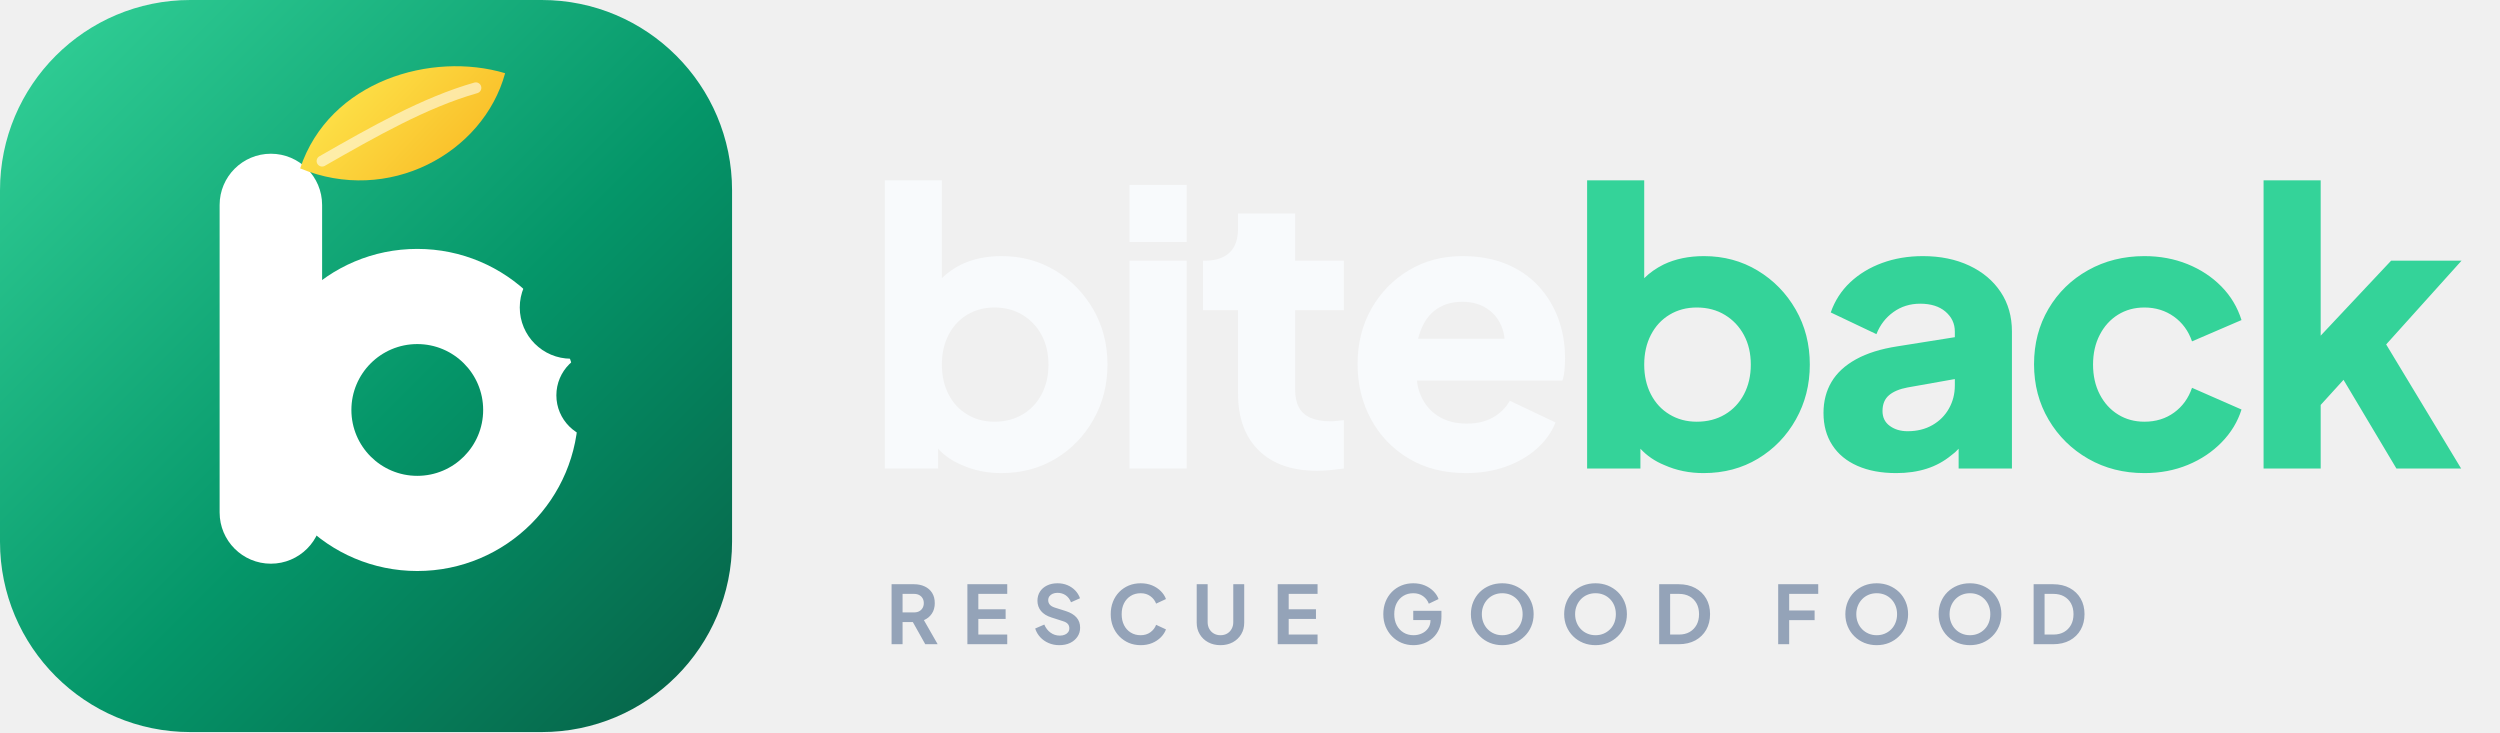
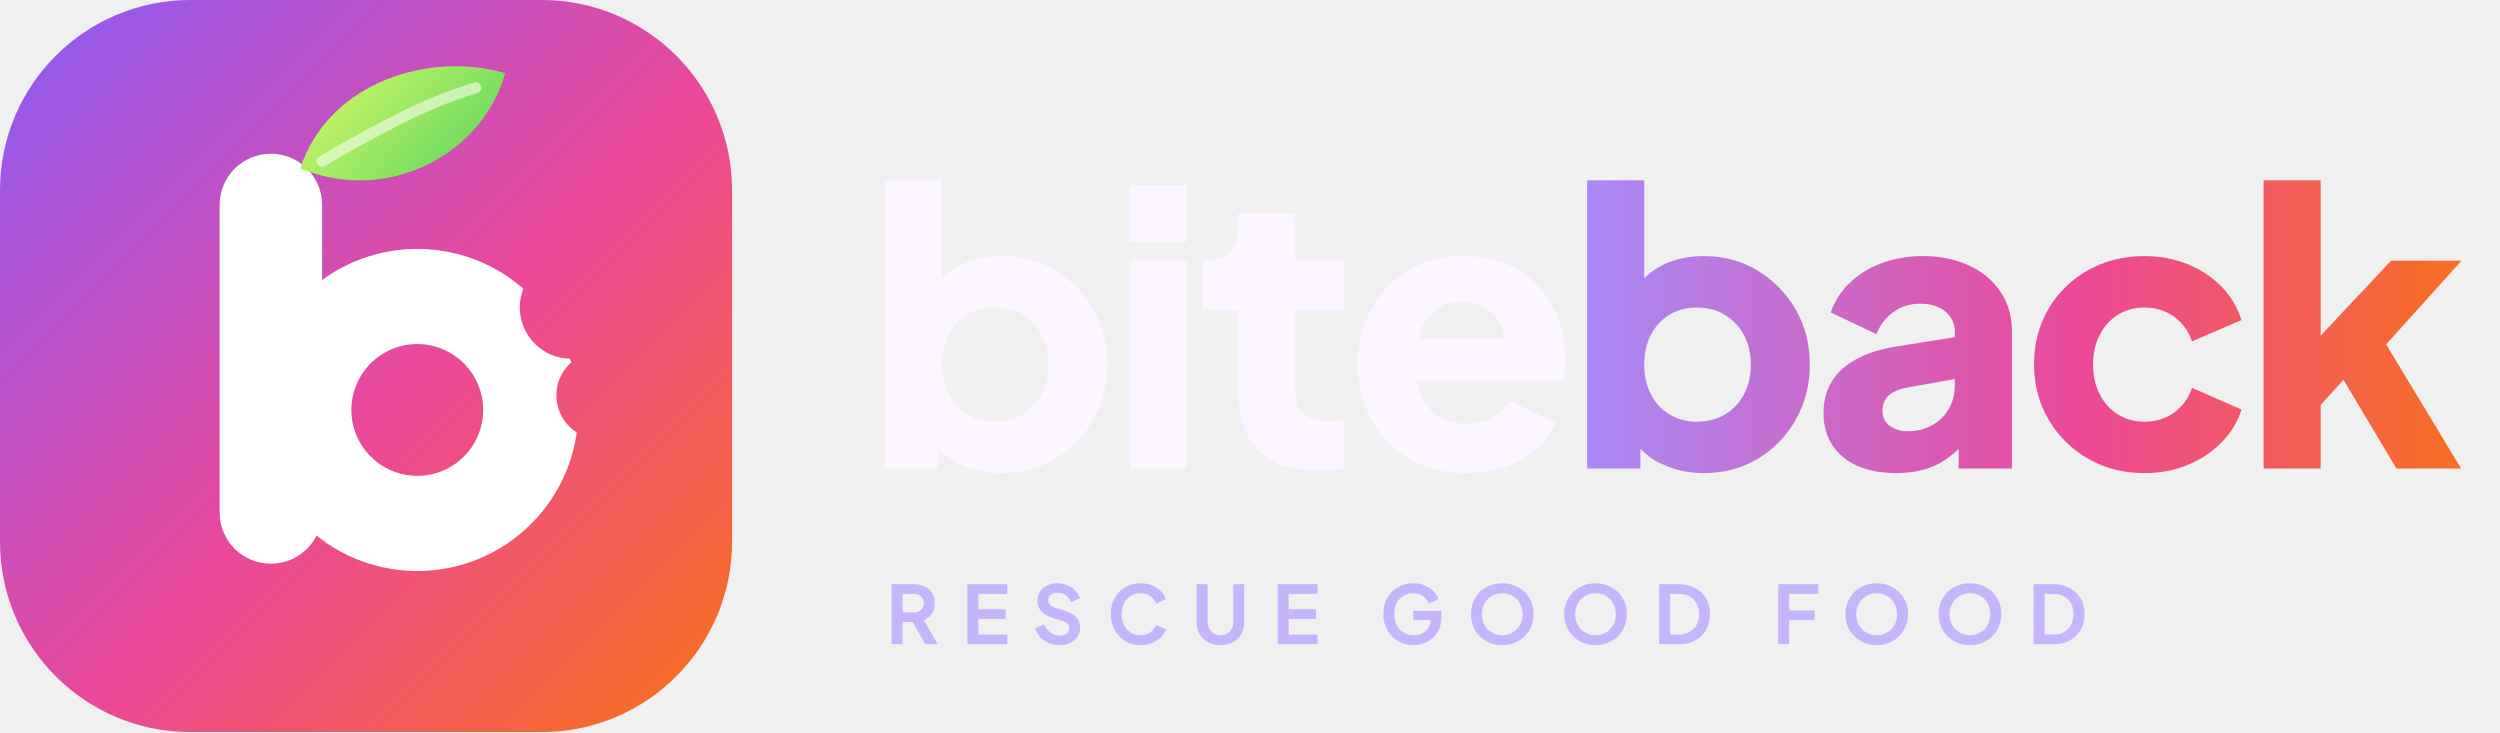
<svg xmlns="http://www.w3.org/2000/svg" viewBox="0 0 683 200" role="img" aria-label="BiteBack">
  <defs>
    <linearGradient id="d-tile" x1="0" y1="0" x2="200" y2="200" gradientUnits="userSpaceOnUse">
-       <stop offset="0" stop-color="#34D399" />
-       <stop offset=".55" stop-color="#059669" />
-       <stop offset="1" stop-color="#065F46" />
+       <stop offset="0" stop-color="#8B5CF6" />
+       <stop offset=".55" stop-color="#EC4899" />
+       <stop offset="1" stop-color="#F97316" />
    </linearGradient>
    <linearGradient id="d-leaf" x1="96" y1="20" x2="150" y2="70" gradientUnits="userSpaceOnUse">
-       <stop offset="0" stop-color="#FDE047" />
-       <stop offset="1" stop-color="#F59E0B" />
+       <stop offset="0" stop-color="#BEF264" />
+       <stop offset="1" stop-color="#22C55E" />
    </linearGradient>
    <mask id="d-b" maskUnits="userSpaceOnUse" x="0" y="0" width="200" height="200">
      <rect width="200" height="200" fill="#000" />
      <rect x="54" y="46" width="28" height="112" rx="14" fill="#fff" />
      <circle cx="108" cy="116" r="44" fill="#fff" />
      <circle cx="108" cy="116" r="18" fill="#000" />
      <circle cx="150" cy="88" r="14" fill="#000" />
      <circle cx="158" cy="112" r="12" fill="#000" />
    </mask>
  </defs>
  <rect width="200" height="200" rx="52" fill="url(#d-tile)" />
  <g transform="translate(6 -4)">
    <rect x="-6" y="4" width="200" height="200" fill="#fff" mask="url(#d-b)" />
    <path d="M76 50 C 84 26, 112 18, 132 24 C 126 46, 100 60, 76 50 Z" fill="url(#d-leaf)" />
    <path d="M82 48 C 96 40, 110 32, 124 28" fill="none" stroke="#fff" stroke-opacity=".55" stroke-width="3" stroke-linecap="round" />
  </g>
-   <path d="M273.54 129.25Q267.72 129.25 262.83 127.06Q258.98 125.50 256.28 122.59L256.28 128L241.72 128L241.72 49.27L257.32 49.27L257.32 76Q259.50 73.82 262.62 72.26Q267.41 69.97 273.65 69.97Q281.76 69.97 288.31 73.92Q294.86 77.87 298.71 84.58Q302.56 91.29 302.56 99.61Q302.56 107.82 298.76 114.58Q294.97 121.34 288.42 125.30Q281.86 129.25 273.54 129.25M271.67 115.21Q276.04 115.21 279.37 113.23Q282.70 111.26 284.57 107.72Q286.44 104.18 286.44 99.61Q286.44 95.03 284.57 91.55Q282.70 88.06 279.37 86.04Q276.04 84.01 271.67 84.01Q267.51 84.01 264.24 85.98Q260.96 87.96 259.14 91.50Q257.32 95.03 257.32 99.61Q257.32 104.18 259.14 107.72Q260.96 111.26 264.24 113.23Q267.51 115.21 271.67 115.21M324.19 128L308.59 128L308.59 71.22L324.19 71.22L324.19 128M324.19 66.12L308.59 66.12L308.59 50.52L324.19 50.52M359.86 128.62Q349.57 128.62 343.90 123.06Q338.23 117.50 338.23 107.51L338.23 84.74L328.66 84.74L328.66 71.22L329.18 71.22Q333.55 71.22 335.89 69.03Q338.23 66.85 338.23 62.48L338.23 58.32L353.83 58.32L353.83 71.22L367.14 71.22L367.14 84.74L353.83 84.74L353.83 106.47Q353.83 109.38 354.87 111.31Q355.91 113.23 358.10 114.17Q360.28 115.10 363.50 115.10Q364.23 115.10 365.17 115Q366.10 114.90 367.14 114.79L367.14 128Q365.58 128.21 363.61 128.42Q361.63 128.62 359.86 128.62M400.53 129.25Q391.48 129.25 384.82 125.24Q378.17 121.24 374.53 114.48Q370.89 107.72 370.89 99.50Q370.89 90.98 374.68 84.32Q378.48 77.66 384.93 73.82Q391.38 69.97 399.49 69.97Q406.25 69.97 411.45 72.10Q416.65 74.23 420.24 78.08Q423.82 81.93 425.70 86.97Q427.57 92.02 427.57 97.94Q427.57 99.61 427.41 101.22Q427.26 102.83 426.84 103.98L387.11 103.98Q387.32 106.16 388.15 108.03Q389.71 111.67 392.94 113.70Q396.16 115.73 400.74 115.73Q404.90 115.73 407.86 114.06Q410.82 112.40 412.49 109.49L424.97 115.42Q423.30 119.58 419.72 122.70Q416.13 125.82 411.24 127.53Q406.35 129.25 400.53 129.25M387.42 92.54L411.03 92.54Q410.93 91.18 410.51 89.94Q409.37 86.50 406.51 84.48Q403.65 82.45 399.49 82.45Q395.43 82.45 392.52 84.42Q389.61 86.40 388.15 90.25Q387.74 91.29 387.42 92.54" fill="#F8FAFC" />
-   <path d="M465.42 129.25Q459.60 129.25 454.71 127.06Q450.86 125.50 448.16 122.59L448.16 128L433.60 128L433.60 49.27L449.20 49.27L449.20 76Q451.38 73.82 454.50 72.26Q459.29 69.97 465.53 69.97Q473.64 69.97 480.19 73.92Q486.74 77.87 490.59 84.58Q494.44 91.29 494.44 99.61Q494.44 107.82 490.64 114.58Q486.85 121.34 480.30 125.30Q473.74 129.25 465.42 129.25M463.55 115.21Q467.92 115.21 471.25 113.23Q474.58 111.26 476.45 107.72Q478.32 104.18 478.32 99.61Q478.32 95.03 476.45 91.55Q474.58 88.06 471.25 86.04Q467.92 84.01 463.55 84.01Q459.39 84.01 456.12 85.98Q452.84 87.96 451.02 91.50Q449.20 95.03 449.20 99.61Q449.20 104.18 451.02 107.72Q452.84 111.26 456.12 113.23Q459.39 115.21 463.55 115.21M518.05 129.25Q511.91 129.25 507.44 127.27Q502.97 125.30 500.58 121.60Q498.18 117.91 498.18 112.82Q498.18 108.03 500.37 104.34Q502.55 100.65 507.08 98.15Q511.60 95.66 518.36 94.62L534.06 92.12L534.06 90.56Q534.06 87.34 531.52 85.15Q528.97 82.97 524.60 82.97Q520.44 82.97 517.27 85.26Q514.10 87.54 512.64 91.29L500.16 85.36Q501.82 80.58 505.46 77.14Q509.10 73.71 514.20 71.84Q519.30 69.97 525.33 69.97Q532.50 69.97 538.02 72.57Q543.53 75.17 546.60 79.80Q549.66 84.42 549.66 90.56L549.66 128L535.10 128L535.10 122.59Q534.17 123.63 533.13 124.36Q530.11 126.86 526.37 128.05Q522.62 129.25 518.05 129.25M534.06 105.33L534.06 103.56L521.17 105.85Q517.84 106.47 516.07 107.98Q514.30 109.49 514.30 112.30Q514.30 114.90 516.28 116.35Q518.26 117.81 521.17 117.81Q525.02 117.81 527.93 116.14Q530.84 114.48 532.45 111.62Q534.06 108.76 534.06 105.33M585.86 129.25Q577.33 129.25 570.52 125.35Q563.70 121.45 559.70 114.69Q555.70 107.93 555.70 99.50Q555.70 91.08 559.65 84.37Q563.60 77.66 570.46 73.82Q577.33 69.97 585.86 69.97Q592.20 69.97 597.61 72.15Q603.02 74.34 606.86 78.24Q610.71 82.14 612.38 87.44L598.86 93.26Q597.40 89 593.92 86.50Q590.43 84.01 585.86 84.01Q581.80 84.01 578.63 85.98Q575.46 87.96 573.64 91.50Q571.82 95.03 571.82 99.61Q571.82 104.18 573.64 107.72Q575.46 111.26 578.63 113.23Q581.80 115.21 585.86 115.21Q590.54 115.21 593.97 112.71Q597.40 110.22 598.86 105.95L612.38 111.88Q610.82 116.87 606.97 120.82Q603.12 124.78 597.71 127.01Q592.30 129.25 585.86 129.25M634.01 128L618.41 128L618.41 49.27L634.01 49.27L634.01 91.70L653.25 71.22L672.49 71.22L651.90 94.10L672.38 128L654.70 128L640.25 103.77L634.01 110.63" fill="#34D399" />
-   <path d="M246.58 176L243.58 176L243.58 159.61L249.68 159.61Q251.35 159.61 252.64 160.22Q253.92 160.82 254.65 161.97Q255.38 163.13 255.38 164.78Q255.38 166.47 254.57 167.66Q253.77 168.85 252.41 169.42L256.17 176L252.78 176L249.39 169.95L246.58 169.95L246.58 176M246.58 162.25L246.58 167.31L249.72 167.31Q250.54 167.31 251.13 166.99Q251.72 166.67 252.05 166.10Q252.38 165.53 252.38 164.78Q252.38 164.01 252.05 163.45Q251.72 162.89 251.13 162.57Q250.54 162.25 249.72 162.25M275.18 176L264.29 176L264.29 159.61L275.18 159.61L275.18 162.25L267.28 162.25L267.28 166.45L274.74 166.45L274.74 169.09L267.28 169.09L267.28 173.36L275.18 173.36M289.39 176.26Q287.83 176.26 286.50 175.69Q285.16 175.12 284.21 174.10Q283.25 173.07 282.81 171.71L285.30 170.63Q285.89 172.04 287.01 172.84Q288.13 173.65 289.54 173.65Q290.33 173.65 290.92 173.39Q291.50 173.14 291.82 172.70Q292.14 172.26 292.14 171.64Q292.14 170.92 291.71 170.44Q291.28 169.97 290.42 169.71L287.28 168.70Q285.36 168.10 284.39 166.91Q283.43 165.73 283.43 164.12Q283.43 162.71 284.12 161.63Q284.81 160.56 286.06 159.95Q287.30 159.35 288.90 159.35Q290.38 159.35 291.61 159.86Q292.84 160.38 293.73 161.29Q294.62 162.21 295.06 163.44L292.60 164.54Q292.12 163.31 291.15 162.63Q290.18 161.96 288.90 161.96Q288.16 161.96 287.58 162.22Q287.01 162.47 286.69 162.92Q286.37 163.37 286.37 163.99Q286.37 164.67 286.81 165.19Q287.25 165.70 288.16 165.99L291.17 166.94Q293.13 167.57 294.11 168.70Q295.09 169.82 295.09 171.47Q295.09 172.88 294.36 173.95Q293.63 175.03 292.36 175.65Q291.08 176.26 289.39 176.26M311.63 176.26Q309.87 176.26 308.38 175.63Q306.90 174.99 305.79 173.84Q304.68 172.70 304.06 171.16Q303.45 169.62 303.45 167.79Q303.45 165.97 304.05 164.42Q304.66 162.87 305.77 161.73Q306.88 160.60 308.37 159.97Q309.87 159.35 311.63 159.35Q313.39 159.35 314.79 159.94Q316.18 160.53 317.15 161.51Q318.12 162.49 318.54 163.66L315.85 164.91Q315.39 163.68 314.29 162.88Q313.19 162.07 311.63 162.07Q310.09 162.07 308.91 162.80Q307.74 163.53 307.09 164.80Q306.44 166.08 306.44 167.79Q306.44 169.51 307.09 170.80Q307.74 172.08 308.91 172.81Q310.09 173.54 311.63 173.54Q313.19 173.54 314.29 172.73Q315.39 171.93 315.85 170.70L318.54 171.95Q318.12 173.12 317.15 174.10Q316.18 175.08 314.79 175.67Q313.39 176.26 311.63 176.26M333.43 176.26Q331.54 176.26 330.08 175.47Q328.61 174.68 327.78 173.29Q326.94 171.91 326.94 170.15L326.94 159.61L329.93 159.61L329.93 169.99Q329.93 171.01 330.38 171.82Q330.84 172.63 331.63 173.09Q332.42 173.54 333.43 173.54Q334.47 173.54 335.25 173.09Q336.03 172.63 336.48 171.82Q336.93 171.01 336.93 169.99L336.93 159.61L339.92 159.61L339.92 170.15Q339.92 171.91 339.09 173.29Q338.25 174.68 336.79 175.47Q335.32 176.26 333.43 176.26M359.96 176L349.07 176L349.07 159.61L359.96 159.61L359.96 162.25L352.07 162.25L352.07 166.45L359.52 166.45L359.52 169.09L352.07 169.09L352.07 173.36L359.96 173.36M386.17 176.26Q384.41 176.26 382.91 175.63Q381.41 174.99 380.29 173.84Q379.17 172.70 378.54 171.16Q377.92 169.62 377.92 167.79Q377.92 165.97 378.52 164.42Q379.13 162.87 380.24 161.73Q381.35 160.60 382.84 159.97Q384.34 159.35 386.10 159.35Q387.86 159.35 389.26 159.94Q390.65 160.53 391.62 161.51Q392.59 162.49 393.01 163.66L390.35 164.93Q389.88 163.66 388.78 162.87Q387.68 162.07 386.10 162.07Q384.56 162.07 383.38 162.80Q382.21 163.53 381.56 164.80Q380.91 166.08 380.91 167.79Q380.91 169.51 381.58 170.80Q382.25 172.08 383.44 172.81Q384.63 173.54 386.17 173.54Q387.42 173.54 388.48 173.04Q389.53 172.55 390.17 171.63Q390.81 170.72 390.81 169.47L390.81 169.40L386.10 169.40L386.10 166.87L393.80 166.87L393.80 168.52Q393.80 170.41 393.16 171.86Q392.52 173.32 391.44 174.29Q390.35 175.27 388.98 175.77Q387.62 176.26 386.17 176.26M410.41 176.26Q408.61 176.26 407.04 175.63Q405.48 174.99 404.32 173.84Q403.15 172.70 402.50 171.15Q401.85 169.60 401.85 167.79Q401.85 165.97 402.49 164.43Q403.13 162.89 404.29 161.74Q405.46 160.60 407.02 159.97Q408.58 159.35 410.41 159.35Q412.24 159.35 413.80 159.98Q415.36 160.62 416.53 161.75Q417.69 162.89 418.34 164.43Q418.99 165.97 418.99 167.79Q418.99 169.60 418.33 171.15Q417.67 172.70 416.50 173.84Q415.34 174.99 413.79 175.63Q412.24 176.26 410.41 176.26M410.41 173.54Q411.62 173.54 412.63 173.11Q413.64 172.68 414.40 171.91Q415.16 171.14 415.57 170.08Q415.98 169.03 415.98 167.79Q415.98 166.56 415.57 165.52Q415.16 164.47 414.40 163.69Q413.64 162.91 412.63 162.49Q411.62 162.07 410.41 162.07Q409.22 162.07 408.21 162.49Q407.20 162.91 406.44 163.69Q405.68 164.47 405.26 165.52Q404.84 166.56 404.84 167.79Q404.84 169.03 405.26 170.08Q405.68 171.14 406.44 171.91Q407.20 172.68 408.21 173.11Q409.22 173.54 410.41 173.54M435.89 176.26Q434.08 176.26 432.52 175.63Q430.96 174.99 429.79 173.84Q428.63 172.70 427.98 171.15Q427.33 169.60 427.33 167.79Q427.33 165.97 427.97 164.43Q428.60 162.89 429.77 161.74Q430.94 160.60 432.50 159.97Q434.06 159.35 435.89 159.35Q437.71 159.35 439.27 159.98Q440.84 160.62 442 161.75Q443.17 162.89 443.82 164.43Q444.47 165.97 444.47 167.79Q444.47 169.60 443.81 171.15Q443.15 172.70 441.98 173.84Q440.81 174.99 439.26 175.63Q437.71 176.26 435.89 176.26M435.89 173.54Q437.10 173.54 438.11 173.11Q439.12 172.68 439.88 171.91Q440.64 171.14 441.05 170.08Q441.45 169.03 441.45 167.79Q441.45 166.56 441.05 165.52Q440.64 164.47 439.88 163.69Q439.12 162.91 438.11 162.49Q437.10 162.07 435.89 162.07Q434.70 162.07 433.69 162.49Q432.67 162.91 431.92 163.69Q431.16 164.47 430.74 165.52Q430.32 166.56 430.32 167.79Q430.32 169.03 430.74 170.08Q431.16 171.14 431.92 171.91Q432.67 172.68 433.69 173.11Q434.70 173.54 435.89 173.54M458.63 176L453.29 176L453.29 159.61L458.63 159.61Q461.23 159.61 463.16 160.66Q465.08 161.70 466.14 163.54Q467.19 165.37 467.19 167.79Q467.19 170.19 466.14 172.05Q465.08 173.91 463.16 174.96Q461.23 176 458.63 176M456.28 162.25L456.28 173.36L458.70 173.36Q460.37 173.36 461.59 172.67Q462.81 171.97 463.50 170.73Q464.18 169.49 464.18 167.79Q464.18 166.08 463.50 164.85Q462.81 163.61 461.59 162.93Q460.37 162.25 458.70 162.25M488.80 176L485.80 176L485.80 159.61L496.74 159.61L496.74 162.25L488.80 162.25L488.80 166.78L495.75 166.78L495.75 169.42L488.80 169.42M512.71 176.26Q510.91 176.26 509.34 175.63Q507.78 174.99 506.62 173.84Q505.45 172.70 504.80 171.15Q504.15 169.60 504.15 167.79Q504.15 165.97 504.79 164.43Q505.43 162.89 506.59 161.74Q507.76 160.60 509.32 159.97Q510.88 159.35 512.71 159.35Q514.54 159.35 516.10 159.98Q517.66 160.62 518.83 161.75Q519.99 162.89 520.64 164.43Q521.29 165.97 521.29 167.79Q521.29 169.60 520.63 171.15Q519.97 172.70 518.80 173.84Q517.64 174.99 516.09 175.63Q514.54 176.26 512.71 176.26M512.71 173.54Q513.92 173.54 514.93 173.11Q515.94 172.68 516.70 171.91Q517.46 171.14 517.87 170.08Q518.28 169.03 518.28 167.79Q518.28 166.56 517.87 165.52Q517.46 164.47 516.70 163.69Q515.94 162.91 514.93 162.49Q513.92 162.07 512.71 162.07Q511.52 162.07 510.51 162.49Q509.50 162.91 508.74 163.69Q507.98 164.47 507.56 165.52Q507.14 166.56 507.14 167.79Q507.14 169.03 507.56 170.08Q507.98 171.14 508.74 171.91Q509.50 172.68 510.51 173.11Q511.52 173.54 512.71 173.54M538.19 176.26Q536.38 176.26 534.82 175.63Q533.26 174.99 532.09 173.84Q530.93 172.70 530.28 171.15Q529.63 169.60 529.63 167.79Q529.63 165.97 530.27 164.43Q530.90 162.89 532.07 161.74Q533.24 160.60 534.80 159.97Q536.36 159.35 538.19 159.35Q540.01 159.35 541.57 159.98Q543.14 160.62 544.30 161.75Q545.47 162.89 546.12 164.43Q546.77 165.97 546.77 167.79Q546.77 169.60 546.11 171.15Q545.45 172.70 544.28 173.84Q543.11 174.99 541.56 175.63Q540.01 176.26 538.19 176.26M538.19 173.54Q539.40 173.54 540.41 173.11Q541.42 172.68 542.18 171.91Q542.94 171.14 543.35 170.08Q543.75 169.03 543.75 167.79Q543.75 166.56 543.35 165.52Q542.94 164.47 542.18 163.69Q541.42 162.91 540.41 162.49Q539.40 162.07 538.19 162.07Q537 162.07 535.99 162.49Q534.97 162.91 534.22 163.69Q533.46 164.47 533.04 165.52Q532.62 166.56 532.62 167.79Q532.62 169.03 533.04 170.08Q533.46 171.14 534.22 171.91Q534.97 172.68 535.99 173.11Q537 173.54 538.19 173.54M560.93 176L555.59 176L555.59 159.61L560.93 159.61Q563.53 159.61 565.46 160.66Q567.38 161.70 568.44 163.54Q569.49 165.37 569.49 167.79Q569.49 170.19 568.44 172.05Q567.38 173.91 565.46 174.96Q563.53 176 560.93 176M558.58 162.25L558.58 173.36L561 173.36Q562.67 173.36 563.89 172.67Q565.11 171.97 565.80 170.73Q566.48 169.49 566.48 167.79Q566.48 166.08 565.80 164.85Q565.11 163.61 563.89 162.93Q562.67 162.25 561 162.25" fill="#94A3B8" />
+   <defs>
+     <linearGradient id="d-word" x1="427.88" y1="0" x2="683" y2="0" gradientUnits="userSpaceOnUse">
+       <stop offset="0" stop-color="#A78BFA" />
+       <stop offset=".55" stop-color="#EC4899" />
+       <stop offset="1" stop-color="#F97316" />
+     </linearGradient>
+   </defs>
+   <path d="M273.54 129.25Q267.72 129.25 262.83 127.06Q258.98 125.50 256.28 122.59L256.28 128L241.72 128L241.72 49.27L257.32 49.27L257.32 76Q259.50 73.82 262.62 72.26Q267.41 69.97 273.65 69.97Q281.76 69.97 288.31 73.92Q294.86 77.87 298.71 84.58Q302.56 91.29 302.56 99.61Q302.56 107.82 298.76 114.58Q294.97 121.34 288.42 125.30Q281.86 129.25 273.54 129.25M271.67 115.21Q276.04 115.21 279.37 113.23Q282.70 111.26 284.57 107.72Q286.44 104.18 286.44 99.61Q286.44 95.03 284.57 91.55Q282.70 88.06 279.37 86.04Q276.04 84.01 271.67 84.01Q267.51 84.01 264.24 85.98Q260.96 87.96 259.14 91.50Q257.32 95.03 257.32 99.61Q257.32 104.18 259.14 107.72Q260.96 111.26 264.24 113.23Q267.51 115.21 271.67 115.21M324.19 128L308.59 128L308.59 71.22L324.19 71.22L324.19 128M324.19 66.12L308.59 66.12L308.59 50.52L324.19 50.52M359.86 128.62Q349.57 128.62 343.90 123.06Q338.23 117.50 338.23 107.51L338.23 84.74L328.66 84.74L328.66 71.22L329.18 71.22Q333.55 71.22 335.89 69.03Q338.23 66.85 338.23 62.48L338.23 58.32L353.83 58.32L353.83 71.22L367.14 71.22L367.14 84.74L353.83 84.74L353.83 106.47Q353.83 109.38 354.87 111.31Q355.91 113.23 358.10 114.17Q360.28 115.10 363.50 115.10Q364.23 115.10 365.17 115Q366.10 114.90 367.14 114.79L367.14 128Q365.58 128.21 363.61 128.42Q361.63 128.62 359.86 128.62M400.53 129.25Q391.48 129.25 384.82 125.24Q378.17 121.24 374.53 114.48Q370.89 107.72 370.89 99.50Q370.89 90.98 374.68 84.32Q378.48 77.66 384.93 73.82Q391.38 69.97 399.49 69.97Q406.25 69.97 411.45 72.10Q416.65 74.23 420.24 78.08Q423.82 81.93 425.70 86.97Q427.57 92.02 427.57 97.94Q427.57 99.61 427.41 101.22Q427.26 102.83 426.84 103.98L387.11 103.98Q387.32 106.16 388.15 108.03Q389.71 111.67 392.94 113.70Q396.16 115.73 400.74 115.73Q404.90 115.73 407.86 114.06Q410.82 112.40 412.49 109.49L424.97 115.42Q423.30 119.58 419.72 122.70Q416.13 125.82 411.24 127.53Q406.35 129.25 400.53 129.25M387.42 92.54L411.03 92.54Q410.93 91.18 410.51 89.94Q409.37 86.50 406.51 84.48Q403.65 82.45 399.49 82.45Q395.43 82.45 392.52 84.42Q389.61 86.40 388.15 90.25Q387.74 91.29 387.42 92.54" fill="#FAF5FF" />
+   <path d="M465.42 129.25Q459.60 129.25 454.71 127.06Q450.86 125.50 448.16 122.59L448.16 128L433.60 128L433.60 49.27L449.20 49.27L449.20 76Q451.38 73.82 454.50 72.26Q459.29 69.97 465.53 69.97Q473.64 69.97 480.19 73.92Q486.74 77.87 490.59 84.58Q494.44 91.29 494.44 99.61Q494.44 107.82 490.64 114.58Q486.85 121.34 480.30 125.30Q473.74 129.25 465.42 129.25M463.55 115.21Q467.92 115.21 471.25 113.23Q474.58 111.26 476.45 107.72Q478.32 104.18 478.32 99.61Q478.32 95.03 476.45 91.55Q474.58 88.06 471.25 86.04Q467.92 84.01 463.55 84.01Q459.39 84.01 456.12 85.98Q452.84 87.96 451.02 91.50Q449.20 95.03 449.20 99.61Q449.20 104.18 451.02 107.72Q452.84 111.26 456.12 113.23Q459.39 115.21 463.55 115.21M518.05 129.25Q511.91 129.25 507.44 127.27Q502.97 125.30 500.58 121.60Q498.18 117.91 498.18 112.82Q498.18 108.03 500.37 104.34Q502.55 100.65 507.08 98.15Q511.60 95.66 518.36 94.62L534.06 92.12L534.06 90.56Q534.06 87.34 531.52 85.15Q528.97 82.97 524.60 82.97Q520.44 82.97 517.27 85.26Q514.10 87.54 512.64 91.29L500.16 85.36Q501.82 80.58 505.46 77.14Q509.10 73.71 514.20 71.84Q519.30 69.97 525.33 69.97Q532.50 69.97 538.02 72.57Q543.53 75.17 546.60 79.80Q549.66 84.42 549.66 90.56L549.66 128L535.10 128L535.10 122.59Q534.17 123.63 533.13 124.36Q530.11 126.86 526.37 128.05Q522.62 129.25 518.05 129.25M534.06 105.33L534.06 103.56L521.17 105.85Q517.84 106.47 516.07 107.98Q514.30 109.49 514.30 112.30Q514.30 114.90 516.28 116.35Q518.26 117.81 521.17 117.81Q525.02 117.81 527.93 116.14Q530.84 114.48 532.45 111.62Q534.06 108.76 534.06 105.33M585.86 129.25Q577.33 129.25 570.52 125.35Q563.70 121.45 559.70 114.69Q555.70 107.93 555.70 99.50Q555.70 91.08 559.65 84.37Q563.60 77.66 570.46 73.82Q577.33 69.97 585.86 69.97Q592.20 69.97 597.61 72.15Q603.02 74.34 606.86 78.24Q610.71 82.14 612.38 87.44L598.86 93.26Q597.40 89 593.92 86.50Q590.43 84.01 585.86 84.01Q581.80 84.01 578.63 85.98Q575.46 87.96 573.64 91.50Q571.82 95.03 571.82 99.61Q571.82 104.18 573.64 107.72Q575.46 111.26 578.63 113.23Q581.80 115.21 585.86 115.21Q590.54 115.21 593.97 112.71Q597.40 110.22 598.86 105.95L612.38 111.88Q610.82 116.87 606.97 120.82Q603.12 124.78 597.71 127.01Q592.30 129.25 585.86 129.25M634.01 128L618.41 128L618.41 49.27L634.01 49.27L634.01 91.70L653.25 71.22L672.49 71.22L651.90 94.10L672.38 128L654.70 128L640.25 103.77L634.01 110.63" fill="url(#d-word)" />
+   <path d="M246.58 176L243.58 176L243.58 159.61L249.68 159.61Q251.35 159.61 252.64 160.22Q253.92 160.82 254.65 161.97Q255.38 163.13 255.38 164.78Q255.38 166.47 254.57 167.66Q253.77 168.85 252.41 169.42L256.17 176L252.78 176L249.39 169.95L246.58 169.95L246.58 176M246.58 162.25L246.58 167.31L249.72 167.31Q250.54 167.31 251.13 166.99Q251.72 166.67 252.05 166.10Q252.38 165.53 252.38 164.78Q252.38 164.01 252.05 163.45Q251.72 162.89 251.13 162.57Q250.54 162.25 249.72 162.25M275.18 176L264.29 176L264.29 159.61L275.18 159.61L275.18 162.25L267.28 162.25L267.28 166.45L274.74 166.45L274.74 169.09L267.28 169.09L267.28 173.36L275.18 173.36M289.39 176.26Q287.83 176.26 286.50 175.69Q285.16 175.12 284.21 174.10Q283.25 173.07 282.81 171.71L285.30 170.63Q285.89 172.04 287.01 172.84Q288.13 173.65 289.54 173.65Q290.33 173.65 290.92 173.39Q291.50 173.14 291.82 172.70Q292.14 172.26 292.14 171.64Q292.14 170.92 291.71 170.44Q291.28 169.97 290.42 169.71L287.28 168.70Q285.36 168.10 284.39 166.91Q283.43 165.73 283.43 164.12Q283.43 162.71 284.12 161.63Q284.81 160.56 286.06 159.95Q287.30 159.35 288.90 159.35Q290.38 159.35 291.61 159.86Q292.84 160.38 293.73 161.29Q294.62 162.21 295.06 163.44L292.60 164.54Q292.12 163.31 291.15 162.63Q290.18 161.96 288.90 161.96Q288.16 161.96 287.58 162.22Q287.01 162.47 286.69 162.92Q286.37 163.37 286.37 163.99Q286.37 164.67 286.81 165.19Q287.25 165.70 288.16 165.99L291.17 166.94Q293.13 167.57 294.11 168.70Q295.09 169.82 295.09 171.47Q295.09 172.88 294.36 173.95Q293.63 175.03 292.36 175.65Q291.08 176.26 289.39 176.26M311.63 176.26Q309.87 176.26 308.38 175.63Q306.90 174.99 305.79 173.84Q304.68 172.70 304.06 171.16Q303.45 169.62 303.45 167.79Q303.45 165.97 304.05 164.42Q304.66 162.87 305.77 161.73Q306.88 160.60 308.37 159.97Q309.87 159.35 311.63 159.35Q313.39 159.35 314.79 159.94Q316.18 160.53 317.15 161.51Q318.12 162.49 318.54 163.66L315.85 164.91Q315.39 163.68 314.29 162.88Q313.19 162.07 311.63 162.07Q310.09 162.07 308.91 162.80Q307.74 163.53 307.09 164.80Q306.44 166.08 306.44 167.79Q306.44 169.51 307.09 170.80Q307.74 172.08 308.91 172.81Q310.09 173.54 311.63 173.54Q313.19 173.54 314.29 172.73Q315.39 171.93 315.85 170.70L318.54 171.95Q318.12 173.12 317.15 174.10Q316.18 175.08 314.79 175.67Q313.39 176.26 311.63 176.26M333.43 176.26Q331.54 176.26 330.08 175.47Q328.61 174.68 327.78 173.29Q326.94 171.91 326.94 170.15L326.94 159.61L329.93 159.61L329.93 169.99Q329.93 171.01 330.38 171.82Q330.84 172.63 331.63 173.09Q332.42 173.54 333.43 173.54Q334.47 173.54 335.25 173.09Q336.03 172.63 336.48 171.82Q336.93 171.01 336.93 169.99L336.93 159.61L339.92 159.61L339.92 170.15Q339.92 171.91 339.09 173.29Q338.25 174.68 336.79 175.47Q335.32 176.26 333.43 176.26M359.96 176L349.07 176L349.07 159.61L359.96 159.61L359.96 162.25L352.07 162.25L352.07 166.45L359.52 166.45L359.52 169.09L352.07 169.09L352.07 173.36L359.96 173.36M386.17 176.26Q384.41 176.26 382.91 175.63Q381.41 174.99 380.29 173.84Q379.17 172.70 378.54 171.16Q377.92 169.62 377.92 167.79Q377.92 165.97 378.52 164.42Q379.13 162.87 380.24 161.73Q381.35 160.60 382.84 159.97Q384.34 159.35 386.10 159.35Q387.86 159.35 389.26 159.94Q390.65 160.53 391.62 161.51Q392.59 162.49 393.01 163.66L390.35 164.93Q389.88 163.66 388.78 162.87Q387.68 162.07 386.10 162.07Q384.56 162.07 383.38 162.80Q382.21 163.53 381.56 164.80Q380.91 166.08 380.91 167.79Q380.91 169.51 381.58 170.80Q382.25 172.08 383.44 172.81Q384.63 173.54 386.17 173.54Q387.42 173.54 388.48 173.04Q389.53 172.55 390.17 171.63Q390.81 170.72 390.81 169.47L390.81 169.40L386.10 169.40L386.10 166.87L393.80 166.87L393.80 168.52Q393.80 170.41 393.16 171.86Q392.52 173.32 391.44 174.29Q390.35 175.27 388.98 175.77Q387.62 176.26 386.17 176.26M410.41 176.26Q408.61 176.26 407.04 175.63Q405.48 174.99 404.32 173.84Q403.15 172.70 402.50 171.15Q401.85 169.60 401.85 167.79Q401.85 165.97 402.49 164.43Q403.13 162.89 404.29 161.74Q405.46 160.60 407.02 159.97Q408.58 159.35 410.41 159.35Q412.24 159.35 413.80 159.98Q415.36 160.62 416.53 161.75Q417.69 162.89 418.34 164.43Q418.99 165.97 418.99 167.79Q418.99 169.60 418.33 171.15Q417.67 172.70 416.50 173.84Q415.34 174.99 413.79 175.63Q412.24 176.26 410.41 176.26M410.41 173.54Q411.62 173.54 412.63 173.11Q413.64 172.68 414.40 171.91Q415.16 171.14 415.57 170.08Q415.98 169.03 415.98 167.79Q415.98 166.56 415.57 165.52Q415.16 164.47 414.40 163.69Q413.64 162.91 412.63 162.49Q411.62 162.07 410.41 162.07Q409.22 162.07 408.21 162.49Q407.20 162.91 406.44 163.69Q405.68 164.47 405.26 165.52Q404.84 166.56 404.84 167.79Q404.84 169.03 405.26 170.08Q405.68 171.14 406.44 171.91Q407.20 172.68 408.21 173.11Q409.22 173.54 410.41 173.54M435.89 176.26Q434.08 176.26 432.52 175.63Q430.96 174.99 429.79 173.84Q428.63 172.70 427.98 171.15Q427.33 169.60 427.33 167.79Q427.33 165.97 427.97 164.43Q428.60 162.89 429.77 161.74Q430.94 160.60 432.50 159.97Q434.06 159.35 435.89 159.35Q437.71 159.35 439.27 159.98Q440.84 160.62 442 161.75Q443.17 162.89 443.82 164.43Q444.47 165.97 444.47 167.79Q444.47 169.60 443.81 171.15Q443.15 172.70 441.98 173.84Q440.81 174.99 439.26 175.63Q437.71 176.26 435.89 176.26M435.89 173.54Q437.10 173.54 438.11 173.11Q439.12 172.68 439.88 171.91Q440.64 171.14 441.05 170.08Q441.45 169.03 441.45 167.79Q441.45 166.56 441.05 165.52Q440.64 164.47 439.88 163.69Q439.12 162.91 438.11 162.49Q437.10 162.07 435.89 162.07Q434.70 162.07 433.69 162.49Q432.67 162.91 431.92 163.69Q431.16 164.47 430.74 165.52Q430.32 166.56 430.32 167.79Q430.32 169.03 430.74 170.08Q431.16 171.14 431.92 171.91Q432.67 172.68 433.69 173.11Q434.70 173.54 435.89 173.54M458.63 176L453.29 176L453.29 159.61L458.63 159.61Q461.23 159.61 463.16 160.66Q465.08 161.70 466.14 163.54Q467.19 165.37 467.19 167.79Q467.19 170.19 466.14 172.05Q465.08 173.91 463.16 174.96Q461.23 176 458.63 176M456.28 162.25L456.28 173.36L458.70 173.36Q460.37 173.36 461.59 172.67Q462.81 171.97 463.50 170.73Q464.18 169.49 464.18 167.79Q464.18 166.08 463.50 164.85Q462.81 163.61 461.59 162.93Q460.37 162.25 458.70 162.25M488.80 176L485.80 176L485.80 159.61L496.74 159.61L496.74 162.25L488.80 162.25L488.80 166.78L495.75 166.78L495.75 169.42L488.80 169.42M512.71 176.26Q510.91 176.26 509.34 175.63Q507.78 174.99 506.62 173.84Q505.45 172.70 504.80 171.15Q504.15 169.60 504.15 167.79Q504.15 165.97 504.79 164.43Q505.43 162.89 506.59 161.74Q507.76 160.60 509.32 159.97Q510.88 159.35 512.71 159.35Q514.54 159.35 516.10 159.98Q517.66 160.62 518.83 161.75Q519.99 162.89 520.64 164.43Q521.29 165.97 521.29 167.79Q521.29 169.60 520.63 171.15Q519.97 172.70 518.80 173.84Q517.64 174.99 516.09 175.63Q514.54 176.26 512.71 176.26M512.71 173.54Q513.92 173.54 514.93 173.11Q515.94 172.68 516.70 171.91Q517.46 171.14 517.87 170.08Q518.28 169.03 518.28 167.79Q518.28 166.56 517.87 165.52Q517.46 164.47 516.70 163.69Q515.94 162.91 514.93 162.49Q513.92 162.07 512.71 162.07Q511.52 162.07 510.51 162.49Q509.50 162.91 508.74 163.69Q507.98 164.47 507.56 165.52Q507.14 166.56 507.14 167.79Q507.14 169.03 507.56 170.08Q507.98 171.14 508.74 171.91Q509.50 172.68 510.51 173.11Q511.52 173.54 512.71 173.54M538.19 176.26Q536.38 176.26 534.82 175.63Q533.26 174.99 532.09 173.84Q530.93 172.70 530.28 171.15Q529.63 169.60 529.63 167.79Q529.63 165.97 530.27 164.43Q530.90 162.89 532.07 161.74Q533.24 160.60 534.80 159.97Q536.36 159.35 538.19 159.35Q540.01 159.35 541.57 159.98Q543.14 160.62 544.30 161.75Q545.47 162.89 546.12 164.43Q546.77 165.97 546.77 167.79Q546.77 169.60 546.11 171.15Q545.45 172.70 544.28 173.84Q543.11 174.99 541.56 175.63Q540.01 176.26 538.19 176.26M538.19 173.54Q539.40 173.54 540.41 173.11Q541.42 172.68 542.18 171.91Q542.94 171.14 543.35 170.08Q543.75 169.03 543.75 167.79Q543.75 166.56 543.35 165.52Q542.94 164.47 542.18 163.69Q541.42 162.91 540.41 162.49Q539.40 162.07 538.19 162.07Q537 162.07 535.99 162.49Q534.97 162.91 534.22 163.69Q533.46 164.47 533.04 165.52Q532.62 166.56 532.62 167.79Q532.62 169.03 533.04 170.08Q533.46 171.14 534.22 171.91Q534.97 172.68 535.99 173.11Q537 173.54 538.19 173.54M560.93 176L555.59 176L555.59 159.61L560.93 159.61Q563.53 159.61 565.46 160.66Q567.38 161.70 568.44 163.54Q569.49 165.37 569.49 167.79Q569.49 170.19 568.44 172.05Q567.38 173.91 565.46 174.96Q563.53 176 560.93 176M558.58 162.25L558.58 173.36L561 173.36Q562.67 173.36 563.89 172.67Q565.11 171.97 565.80 170.73Q566.48 169.49 566.48 167.79Q566.48 166.08 565.80 164.85Q565.11 163.61 563.89 162.93Q562.67 162.25 561 162.25" fill="#C4B5FD" />
</svg>
